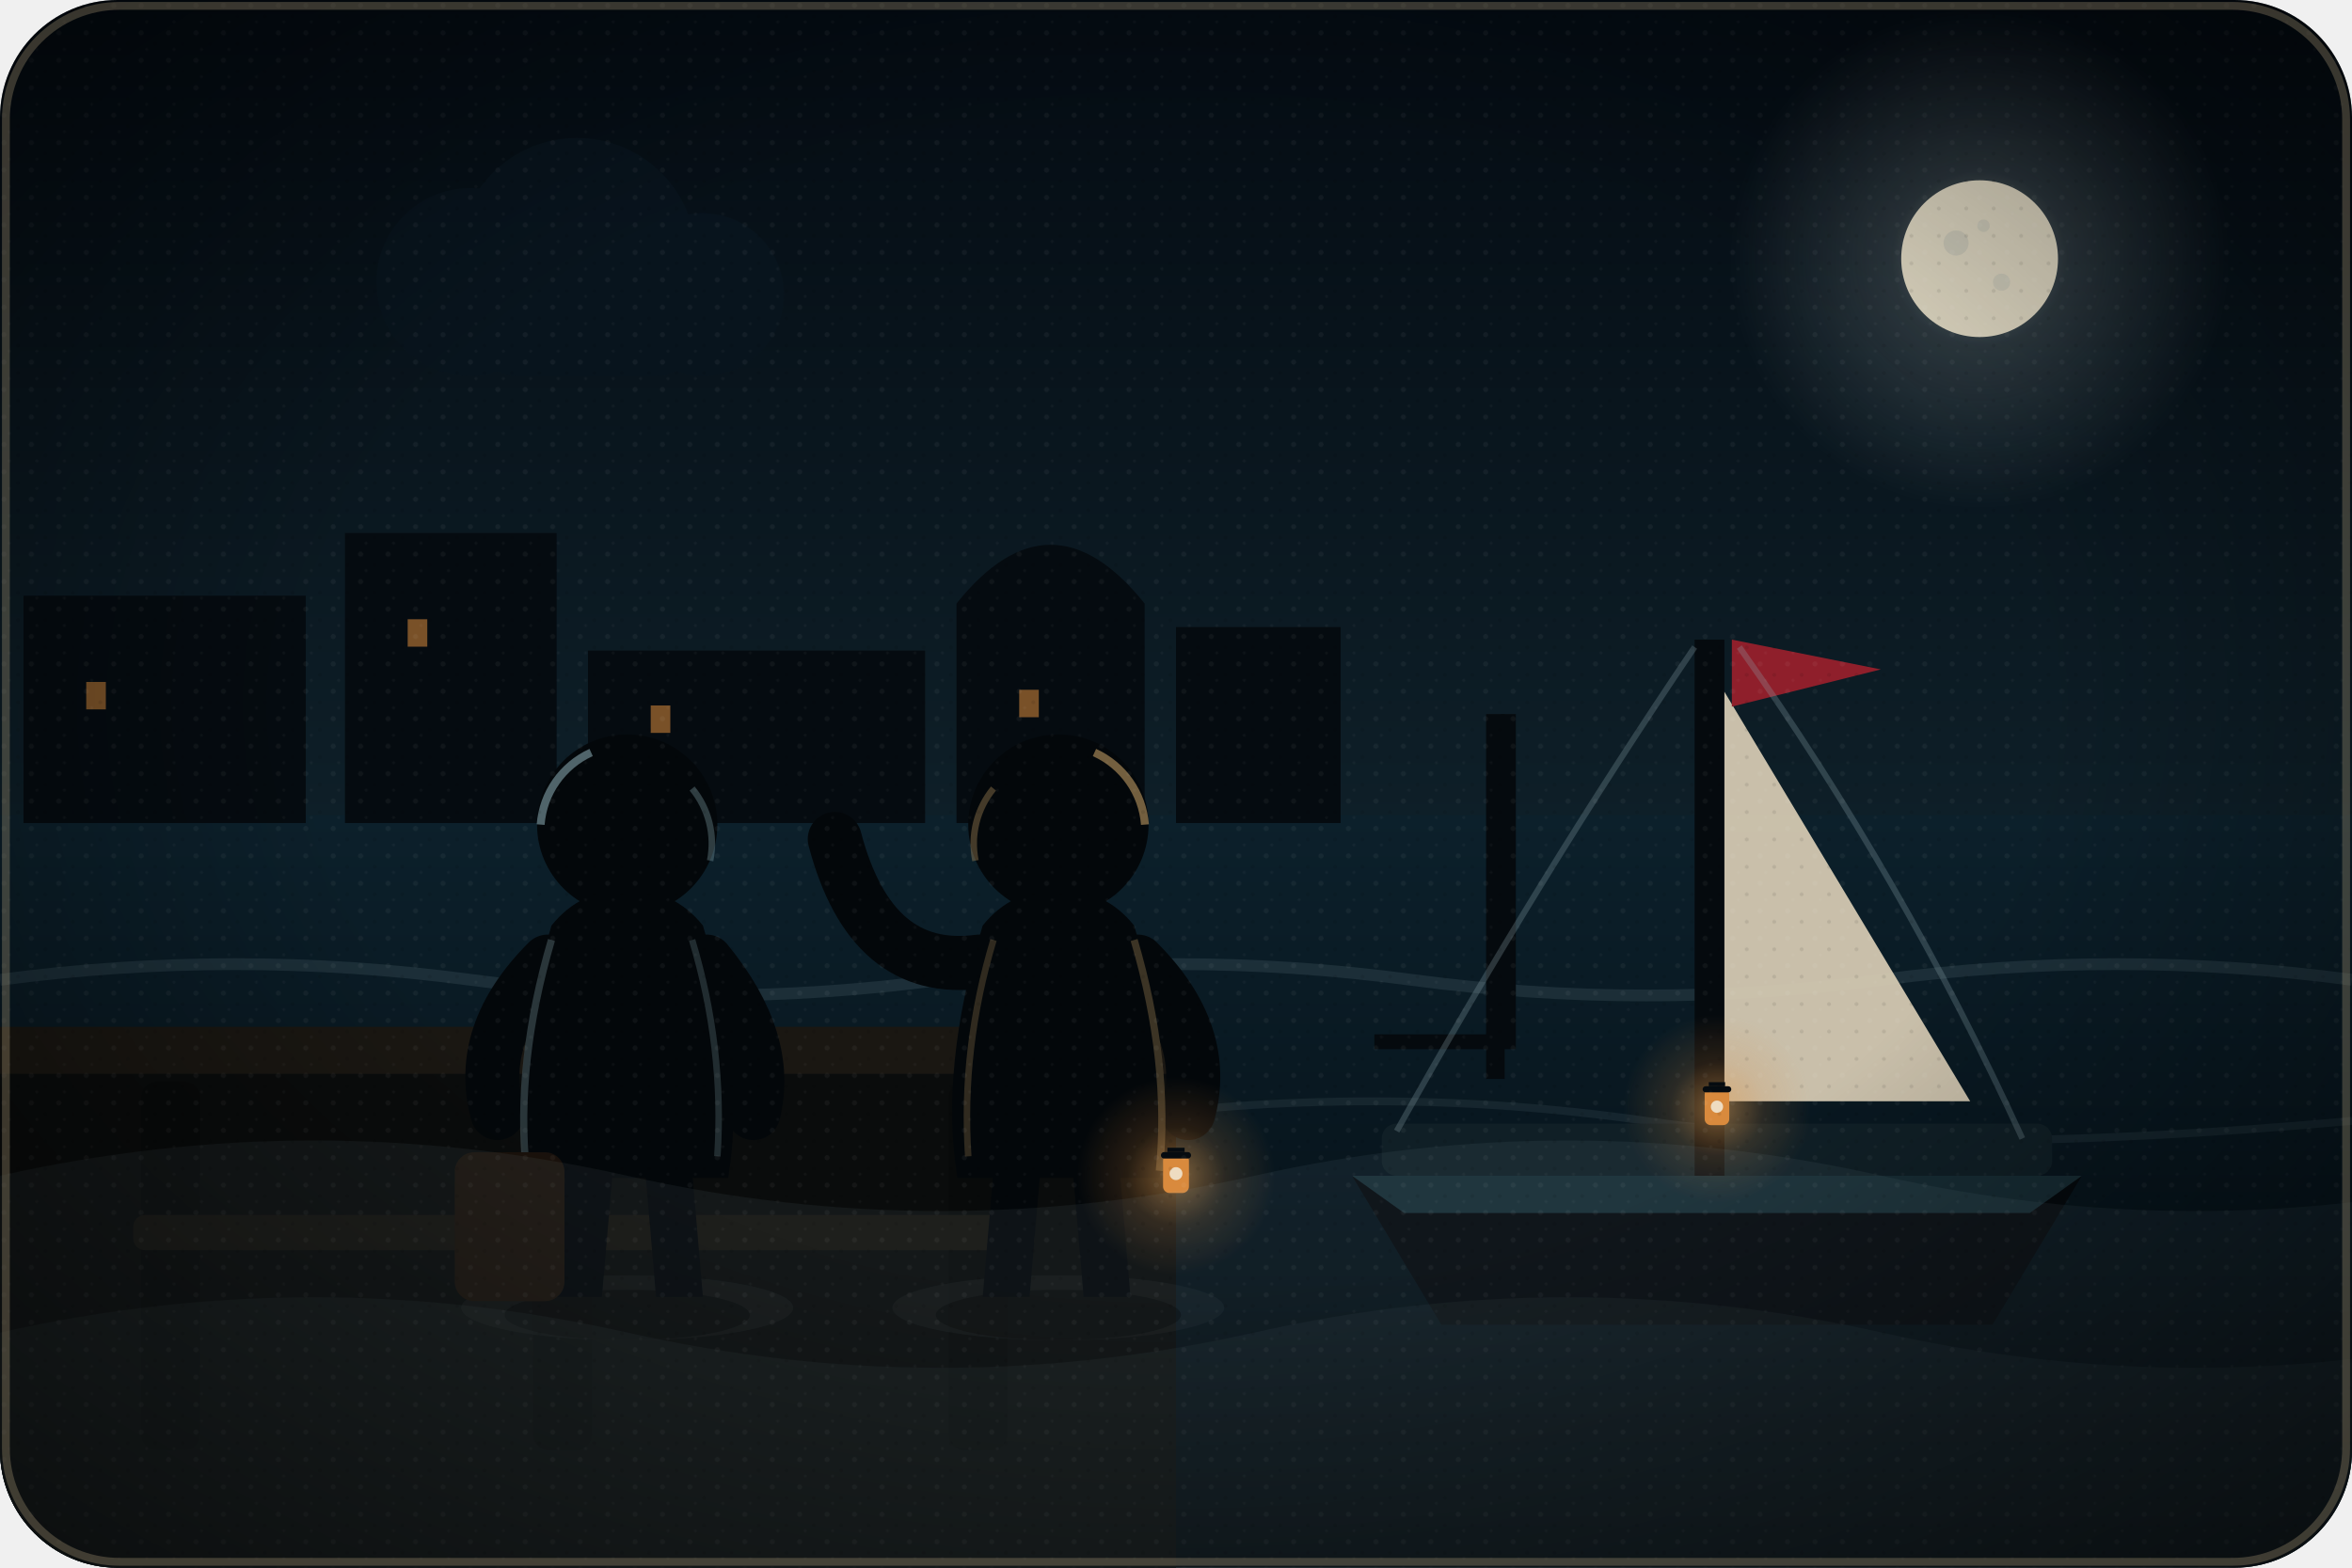
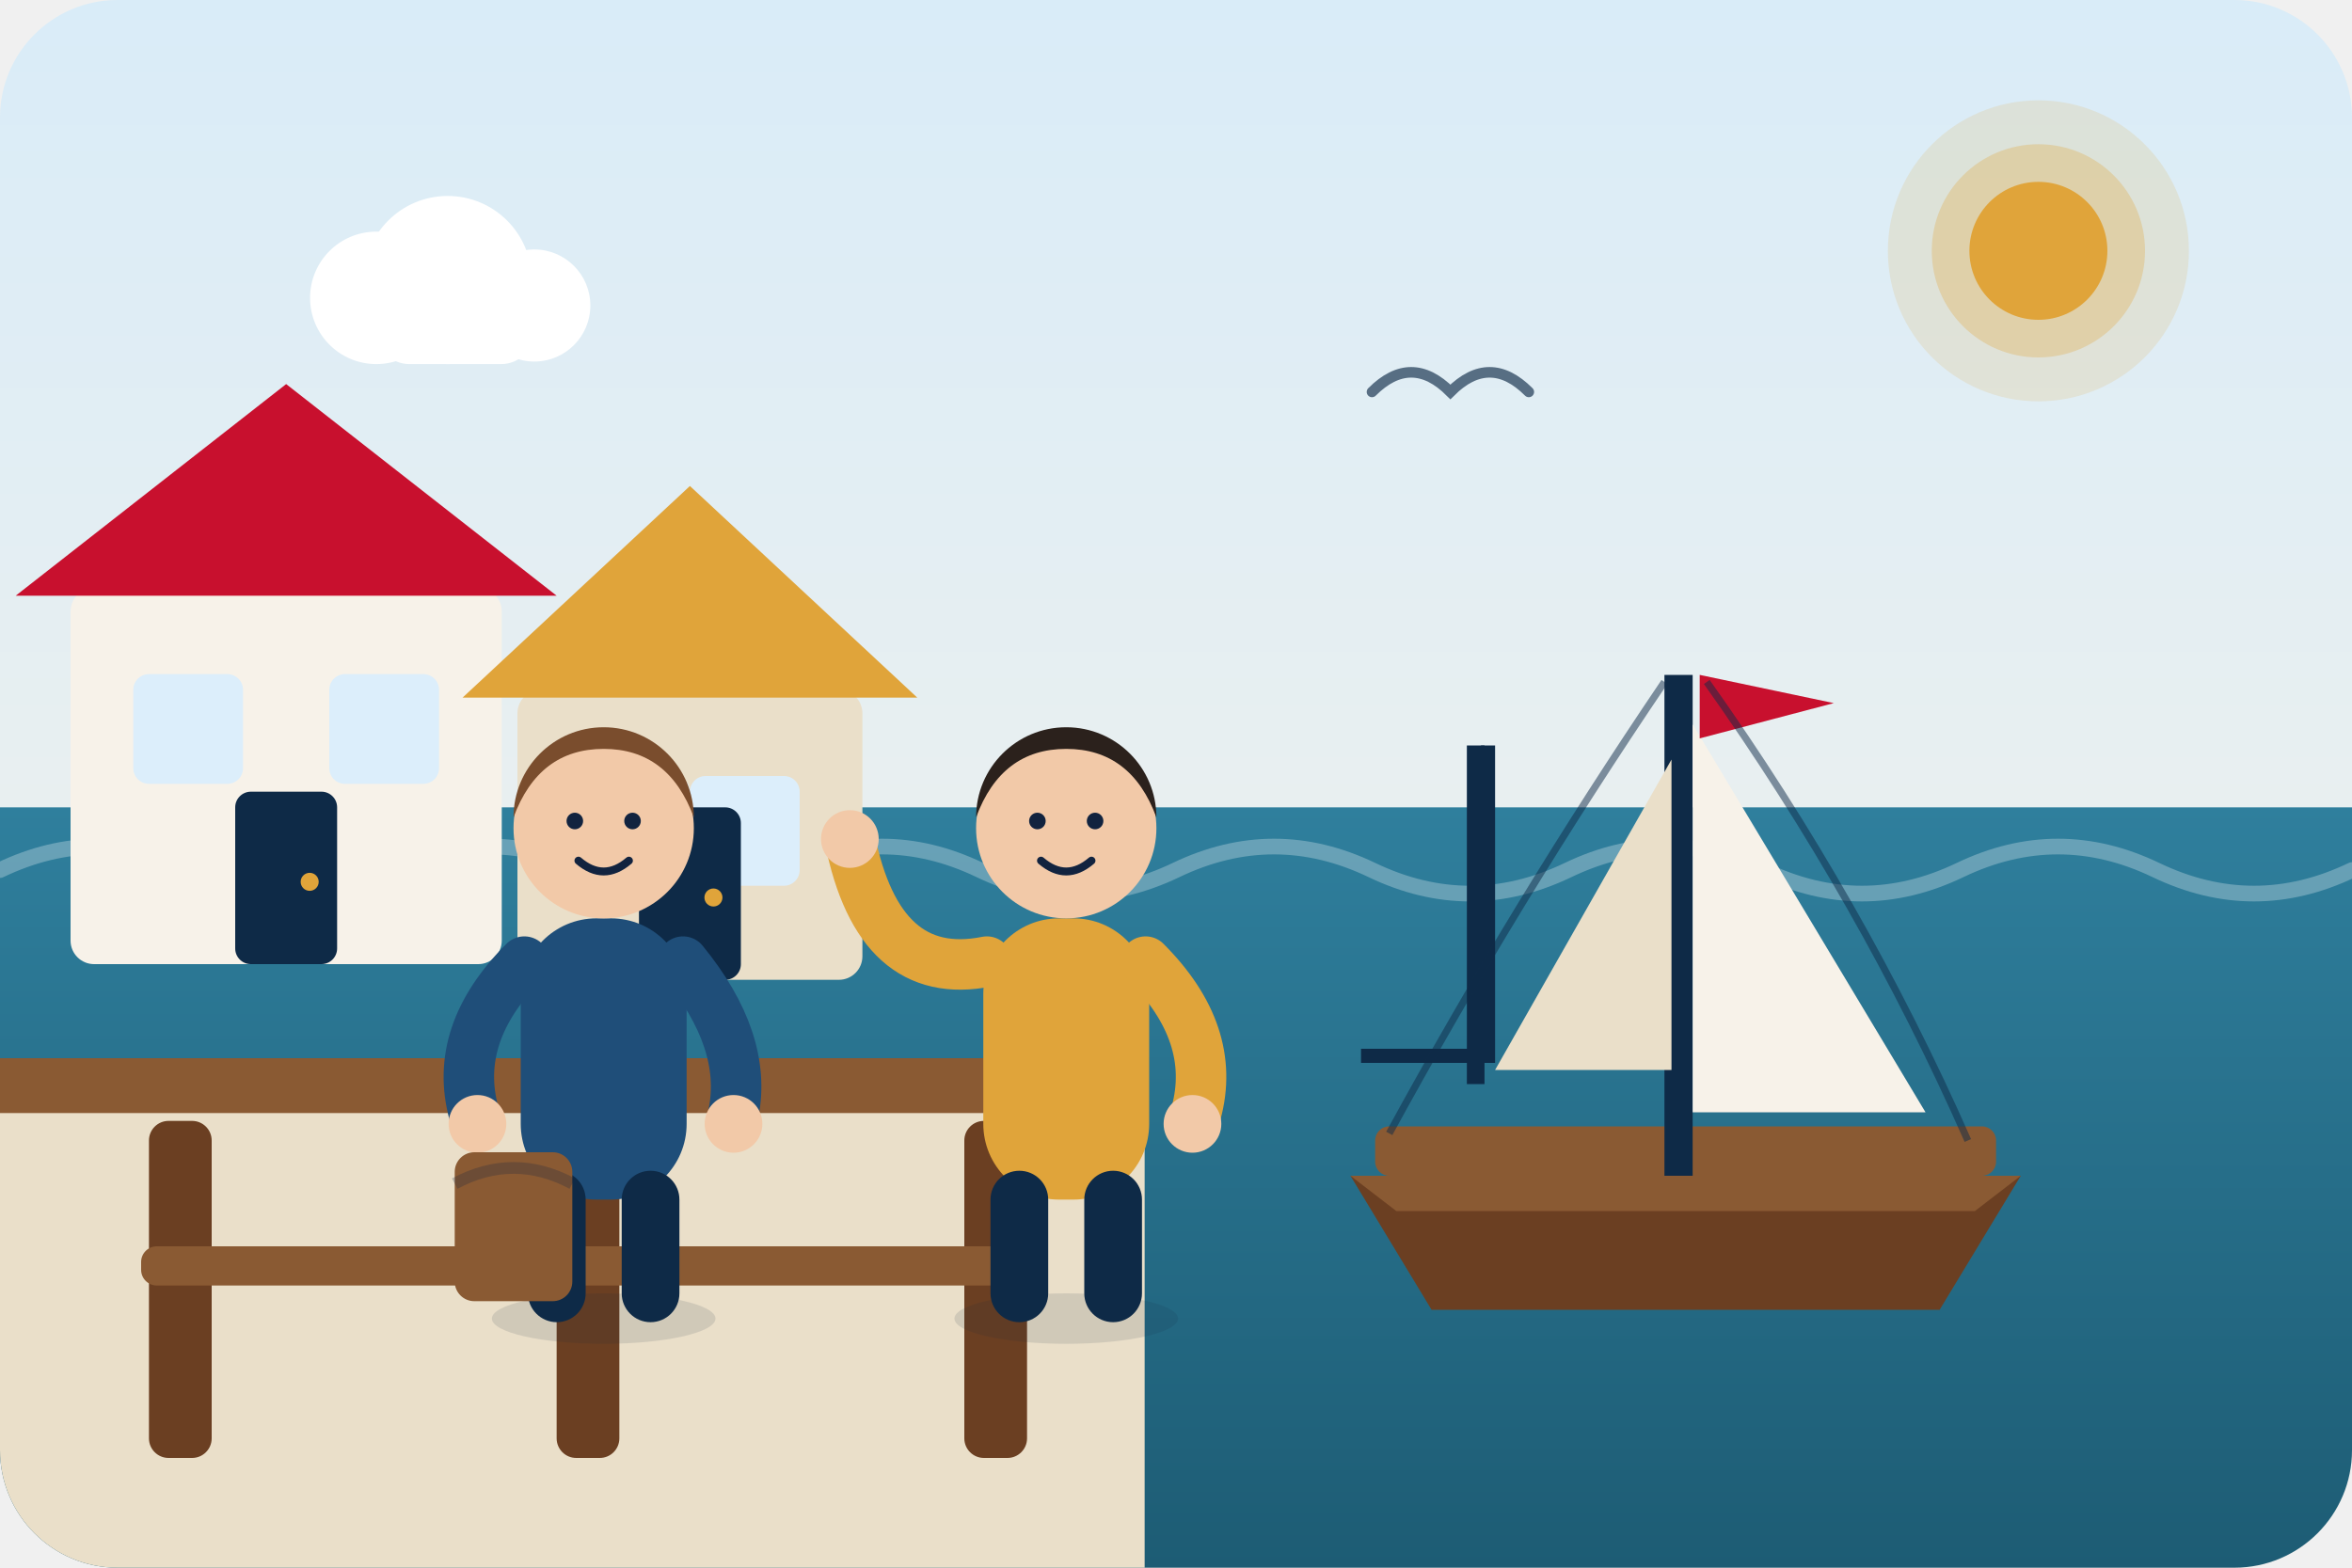
<svg xmlns="http://www.w3.org/2000/svg" viewBox="0 0 600 400" role="img" aria-labelledby="title">
  <defs>
    <linearGradient id="bg" x1="0" y1="0" x2="0" y2="1">
-       <stop offset="0" stop-color="#040b12" />
-       <stop offset="1" stop-color="#17313c" />
+       <stop offset="0" stop-color="#d9ecf8" />
+       <stop offset="1" stop-color="#f7f2e9" />
    </linearGradient>
    <linearGradient id="sea" x1="0" y1="0" x2="0" y2="1">
-       <stop offset="0" stop-color="#0c202b" />
-       <stop offset="1" stop-color="#030a0f" />
+       <stop offset="0" stop-color="#2f7f9d" />
+       <stop offset="1" stop-color="#1d5c74" />
    </linearGradient>
-     <radialGradient id="moonGlow">
-       <stop offset="0" stop-color="#f2ead8" stop-opacity=".55" />
-       <stop offset=".35" stop-color="#c9d8d9" stop-opacity=".18" />
-       <stop offset="1" stop-color="#c9d8d9" stop-opacity="0" />
-     </radialGradient>
-     <radialGradient id="warm">
-       <stop offset="0" stop-color="#e0a45a" stop-opacity=".55" />
-       <stop offset=".5" stop-color="#d98a3d" stop-opacity=".16" />
-       <stop offset="1" stop-color="#d98a3d" stop-opacity="0" />
-     </radialGradient>
-     <radialGradient id="vig" cx=".5" cy=".45" r=".76">
-       <stop offset=".48" stop-color="#000" stop-opacity="0" />
-       <stop offset="1" stop-color="#000" stop-opacity=".62" />
-     </radialGradient>
-     <pattern id="grain" width="7" height="7" patternUnits="userSpaceOnUse">
-       <circle cx="1" cy="1.4" r=".65" fill="#ffffff" opacity=".055" />
-       <circle cx="4.6" cy="4.2" r=".5" fill="#000000" opacity=".1" />
-       <circle cx="2.4" cy="5.6" r=".4" fill="#ffffff" opacity=".04" />
-     </pattern>
    <clipPath id="round">
      <rect width="600" height="400" rx="30" />
    </clipPath>
  </defs>
  <g clip-path="url(#round)">
    <rect width="600" height="400" fill="url(#bg)" />
-     <circle cx="505" cy="66" r="64" fill="url(#moonGlow)" />
-     <circle cx="505" cy="66" r="20" fill="#d9d2bd" />
-     <circle cx="499" cy="62" r="3.2" fill="#a9ada5" opacity=".35" />
-     <circle cx="510.6" cy="72" r="2.2" fill="#a9ada5" opacity=".3" />
-     <circle cx="506" cy="57.6" r="1.6" fill="#a9ada5" opacity=".3" />
-     <g transform="translate(120 72) scale(0.8)" fill="#08141d" opacity="0.85">
-       <circle cx="0" cy="0" r="30" />
-       <circle cx="34" cy="-8" r="38" />
-       <circle cx="74" cy="4" r="26" />
-       <rect x="0" y="0" width="74" height="30" rx="15" />
+     <g transform="translate(520 64) scale(0.8)">
+       <circle r="48" fill="#e0a43a" opacity=".16" />
+       <circle r="34" fill="#e0a43a" opacity=".3" />
+       <circle r="22" fill="#e0a43a" />
    </g>
-     <rect x="0" y="208" width="600" height="192" fill="url(#sea)" />
-     <path d="M0 250 q60 -8 120 0 t120 0 t120 0 t120 0 t120 0" fill="none" stroke="#8ba6ad" stroke-width="3" opacity=".14" />
-     <path d="M0 286 q70 -10 140 0 t140 0 t140 0 t180 0" fill="none" stroke="#8ba6ad" stroke-width="2" opacity=".1" />
-     <g fill="#050b10">
-       <rect x="6" y="152" width="72" height="58" />
-       <rect x="88" y="136" width="54" height="74" />
-       <rect x="150" y="166" width="86" height="44" />
-       <path d="M244 154 q24 -30 48 0 v56 h-48 Z" />
-       <rect x="300" y="160" width="42" height="50" />
+     <g transform="translate(96 76) scale(0.65)" fill="#ffffff">
+       <circle cx="0" cy="0" r="26" />
+       <circle cx="28" cy="-7" r="33" />
+       <circle cx="62" cy="3" r="22" />
+       <rect x="0" y="0" width="62" height="26" rx="13" />
    </g>
-     <g fill="#d98a3d" opacity=".55">
-       <rect x="22" y="174" width="5" height="7" />
-       <rect x="104" y="158" width="5" height="7" />
-       <rect x="166" y="180" width="5" height="7" />
-       <rect x="260" y="176" width="5" height="7" />
+     <rect x="0" y="206" width="600" height="194" fill="url(#sea)" />
+     <path d="M0 222 q25 -12 50 0 t50 0 t50 0 t50 0 t50 0 t50 0 t50 0 t50 0 t50 0 t50 0 t50 0 t50 0" fill="none" stroke="#ffffff" stroke-width="4" stroke-linecap="round" opacity="0.28" />
+     <rect x="0" y="278" width="292" height="122" fill="#eadfc9" />
+     <rect x="0" y="270" width="292" height="14" fill="#8a5a33" />
+     <rect x="38" y="286" width="16" height="86" rx="5" fill="#6b3f22" />
+     <rect x="142" y="286" width="16" height="86" rx="5" fill="#6b3f22" />
+     <rect x="246" y="286" width="16" height="86" rx="5" fill="#6b3f22" />
+     <rect x="36" y="318" width="226" height="10" rx="4" fill="#8a5a33" />
+     <g>
+       <rect x="18" y="150" width="110" height="96" rx="6" fill="#f7f2e9" />
+       <path d="M4 152 L73 98 L142 152 Z" fill="#c8102e" />
+       <rect x="34" y="172" width="28" height="28" rx="4" fill="#dceefb" />
+       <rect x="84" y="172" width="28" height="28" rx="4" fill="#dceefb" />
+       <rect x="60" y="202" width="26" height="44" rx="4" fill="#0e2a47" />
+       <circle cx="79" cy="225" r="2.3" fill="#e0a43a" />
    </g>
-     <rect x="0" y="270" width="300" height="130" fill="#0a0c0c" />
-     <rect x="0" y="262" width="300" height="12" fill="#1a1712" />
-     <rect x="36" y="276" width="15" height="94" rx="4" fill="#080a0a" />
-     <rect x="136" y="276" width="15" height="94" rx="4" fill="#080a0a" />
-     <rect x="242" y="276" width="15" height="94" rx="4" fill="#080a0a" />
-     <rect x="34" y="310" width="230" height="9" rx="3" fill="#15130f" />
-     <g transform="translate(438 300) scale(0.95) rotate(0)">
-       <path d="M-98 0 L98 0 L74 40 L-74 40 Z" fill="#050a0e" />
-       <path d="M-98 0 L98 0 L84 10 L-84 10 Z" fill="#172c34" />
-       <rect x="-90" y="-14" width="180" height="14" rx="4" fill="#101f26" />
-       <rect x="-6" y="-144" width="8" height="144" fill="#050a0e" />
-       <rect x="-62" y="-124" width="5" height="98" fill="#050a0e" />
-       <path d="M2 -130 L2 -20 L68 -20 Z" fill="#d9cdb5" opacity=".92" />
-       <path d="M-56 -124 L-56 -36 L-92 -36" fill="none" stroke="#050a0e" stroke-width="4" />
-       <path d="M4 -144 L44 -136 L4 -126 Z" fill="#8f1f2b" />
-       <path d="M6 -142 Q50 -80 82 -10" fill="none" stroke="#8ba6ad" stroke-width="1.6" opacity=".28" />
-       <path d="M-6 -142 Q-48 -80 -86 -12" fill="none" stroke="#8ba6ad" stroke-width="1.6" opacity=".28" />
-       <g transform="translate(0 -18) scale(0.55)">
-         <circle r="46" fill="url(#warm)" />
-         <path d="M-4 -12 h8" stroke="#050b10" stroke-width="2" />
-         <rect x="-6" y="-10" width="12" height="18" rx="3" fill="#d98a3d" />
-         <rect x="-7" y="-11" width="14" height="3" rx="1.5" fill="#050b10" />
-         <circle cx="0" cy="-1" r="3" fill="#f2ead8" opacity=".85" />
-       </g>
+     <g>
+       <rect x="132" y="176" width="88" height="74" rx="6" fill="#eadfc9" />
+       <path d="M118 178 L176 124 L234 178 Z" fill="#e0a43a" />
+       <rect x="148" y="198" width="28" height="28" rx="4" fill="#dceefb" />
+       <rect x="176" y="198" width="28" height="28" rx="4" fill="#dceefb" />
+       <rect x="163" y="206" width="26" height="44" rx="4" fill="#0e2a47" />
+       <circle cx="182" cy="229" r="2.3" fill="#e0a43a" />
    </g>
-     <g transform="translate(160 330) scale(0.92 0.92)">
-       <ellipse cx="0" cy="4" rx="46" ry="9" fill="#8ba6ad" opacity=".055" />
-       <ellipse cx="0" cy="6" rx="34" ry="7" fill="#000" opacity=".4" />
-       <path d="M-21 -102 q-12 40 -7 70 h56 q5 -30 -7 -70 q-8 -10 -21 -10 q-13 0 -21 10 Z" fill="#03070a" />
-       <path d="M-17 -34 l-3 35 h13 l3 -35 Z" fill="#03070a" />
-       <path d="M5 -34 l3 35 h13 l-3 -35 Z" fill="#03070a" />
-       <path d="M-22 -92 q-20 20 -14 42" fill="none" stroke="#03070a" stroke-width="15" stroke-linecap="round" />
-       <path d="M22 -92 q18 22 13 42" fill="none" stroke="#03070a" stroke-width="15" stroke-linecap="round" />
-       <circle cx="0" cy="-130" r="25" fill="#03070a" />
-       <path d="M-24 -130 A24 24 0 0 1 -10 -150" fill="none" stroke="#8fb0b8" stroke-width="2.2" opacity=".55" />
-       <path d="M18 -140 A24 24 0 0 1 23 -120" fill="none" stroke="#8fb0b8" stroke-width="1.8" opacity=".32" />
-       <path d="M-21 -98 q-10 34 -7 64" fill="none" stroke="#8fb0b8" stroke-width="2" opacity=".28" />
-       <path d="M18 -98 q9 30 7 60" fill="none" stroke="#8fb0b8" stroke-width="1.8" opacity=".22" />
+     <g transform="translate(430 300) scale(0.9) rotate(0)">
+       <path d="M-95 0 L95 0 L72 38 L-72 38 Z" fill="#6b3f22" />
+       <path d="M-95 0 L95 0 L82 10 L-82 10 Z" fill="#8a5a33" />
+       <rect x="-88" y="-14" width="176" height="14" rx="4" fill="#8a5a33" />
+       <rect x="-6" y="-142" width="8" height="142" fill="#0e2a47" />
+       <rect x="-62" y="-122" width="5" height="96" fill="#0e2a47" />
+       <path d="M2 -128 L2 -18 L68 -18 Z" fill="#f7f2e9" />
+       <path d="M-4 -118 L-4 -30 L-54 -30 Z" fill="#eadfc9" />
+       <path d="M-56 -122 L-56 -34 L-92 -34" fill="none" stroke="#0e2a47" stroke-width="4" />
+       <path d="M4 -142 L42 -134 L4 -124 Z" fill="#c8102e" />
+       <path d="M6 -140 Q50 -78 80 -10" fill="none" stroke="#0e2a47" stroke-width="2" opacity=".5" />
+       <path d="M-6 -140 Q-48 -78 -84 -12" fill="none" stroke="#0e2a47" stroke-width="2" opacity=".5" />
    </g>
-     <g transform="translate(270 330) scale(-0.92 0.92)">
-       <ellipse cx="0" cy="4" rx="46" ry="9" fill="#8ba6ad" opacity=".055" />
-       <ellipse cx="0" cy="6" rx="34" ry="7" fill="#000" opacity=".4" />
-       <path d="M-21 -102 q-12 40 -7 70 h56 q5 -30 -7 -70 q-8 -10 -21 -10 q-13 0 -21 10 Z" fill="#03070a" />
-       <path d="M-17 -34 l-3 35 h13 l3 -35 Z" fill="#03070a" />
-       <path d="M5 -34 l3 35 h13 l-3 -35 Z" fill="#03070a" />
-       <path d="M-22 -92 q-20 20 -14 42" fill="none" stroke="#03070a" stroke-width="15" stroke-linecap="round" />
-       <path d="M22 -92 q30 4 40 -34" fill="none" stroke="#03070a" stroke-width="15" stroke-linecap="round" />
-       <circle cx="0" cy="-130" r="25" fill="#03070a" />
-       <path d="M-24 -130 A24 24 0 0 1 -10 -150" fill="none" stroke="#d0a86a" stroke-width="2.2" opacity=".55" />
-       <path d="M18 -140 A24 24 0 0 1 23 -120" fill="none" stroke="#d0a86a" stroke-width="1.8" opacity=".32" />
-       <path d="M-21 -98 q-10 34 -7 64" fill="none" stroke="#d0a86a" stroke-width="2" opacity=".28" />
-       <path d="M18 -98 q9 30 7 60" fill="none" stroke="#d0a86a" stroke-width="1.8" opacity=".22" />
+     <g transform="translate(154 330) scale(0.92 0.92)">
+       <ellipse cx="0" cy="7" rx="31" ry="7" fill="#12233f" opacity=".12" />
+       <rect x="-23" y="-104" width="46" height="78" rx="21" fill="#1f4e79" />
+       <rect x="-21" y="-34" width="16" height="42" rx="8" fill="#0e2a47" />
+       <rect x="5" y="-34" width="16" height="42" rx="8" fill="#0e2a47" />
+       <path d="M-22 -92 q-20 20 -14 42" fill="none" stroke="#1f4e79" stroke-width="14" stroke-linecap="round" />
+       <circle cx="-35" cy="-47" r="8" fill="#f2c9a8" />
+       <path d="M22 -92 q18 22 14 42" fill="none" stroke="#1f4e79" stroke-width="14" stroke-linecap="round" />
+       <circle cx="36" cy="-47" r="8" fill="#f2c9a8" />
+       <circle cx="0" cy="-129" r="25" fill="#f2c9a8" />
+       <path d="M-25 -132 a25 25 0 0 1 50 0 q-7 -19 -25 -19 q-18 0 -25 19" fill="#7a4d2d" />
+       <circle cx="-8" cy="-131" r="2.3" fill="#12233f" />
+       <circle cx="8" cy="-131" r="2.3" fill="#12233f" />
+       <path d="M-7 -120 q7 6 14 0" fill="none" stroke="#12233f" stroke-width="2.2" stroke-linecap="round" />
    </g>
-     <g transform="translate(300 300) scale(0.55)">
-       <circle r="46" fill="url(#warm)" />
-       <path d="M-4 -12 h8" stroke="#050b10" stroke-width="2" />
-       <rect x="-6" y="-10" width="12" height="18" rx="3" fill="#d98a3d" />
-       <rect x="-7" y="-11" width="14" height="3" rx="1.5" fill="#050b10" />
-       <circle cx="0" cy="-1" r="3" fill="#f2ead8" opacity=".85" />
+     <g transform="translate(272 330) scale(-0.92 0.92)">
+       <ellipse cx="0" cy="7" rx="31" ry="7" fill="#12233f" opacity=".12" />
+       <rect x="-23" y="-104" width="46" height="78" rx="21" fill="#e0a43a" />
+       <rect x="-21" y="-34" width="16" height="42" rx="8" fill="#0e2a47" />
+       <rect x="5" y="-34" width="16" height="42" rx="8" fill="#0e2a47" />
+       <path d="M-22 -92 q-20 20 -14 42" fill="none" stroke="#e0a43a" stroke-width="14" stroke-linecap="round" />
+       <circle cx="-35" cy="-47" r="8" fill="#f2c9a8" />
+       <path d="M22 -92 q30 6 38 -34" fill="none" stroke="#e0a43a" stroke-width="14" stroke-linecap="round" />
+       <circle cx="60" cy="-126" r="8" fill="#f2c9a8" />
+       <circle cx="0" cy="-129" r="25" fill="#f2c9a8" />
+       <path d="M-25 -132 a25 25 0 0 1 50 0 q-7 -19 -25 -19 q-18 0 -25 19" fill="#2b211c" />
+       <circle cx="-8" cy="-131" r="2.3" fill="#12233f" />
+       <circle cx="8" cy="-131" r="2.3" fill="#12233f" />
+       <path d="M-7 -120 q7 6 14 0" fill="none" stroke="#12233f" stroke-width="2.2" stroke-linecap="round" />
    </g>
-     <rect x="116" y="294" width="28" height="38" rx="5" fill="#1a120c" />
-     <path d="M0 300 q80 -18 160 0 t160 0 t160 0 t160 0 v100 H0 Z" fill="#8ba6ad" opacity="0.08" />
-     <path d="M0 340 q80 -18 160 0 t160 0 t160 0 t160 0 v60 H0 Z" fill="#8ba6ad" opacity="0.06" />
-     <rect width="600" height="400" fill="url(#grain)" opacity=".8" />
-     <rect width="600" height="400" fill="url(#vig)" />
-     <rect x="1.5" y="1.5" width="597" height="397" rx="29" fill="none" stroke="#c4b08a" stroke-opacity=".28" stroke-width="2" />
+     <rect x="116" y="294" width="30" height="38" rx="5" fill="#8a5a33" />
+     <path d="M116 302 q15 -8 30 0" fill="none" stroke="#12233f" stroke-width="3" opacity=".25" />
+     <path d="M350 100 q10 -10 20 0 q10 -10 20 0" fill="none" stroke="#0e2a47" stroke-width="2.7" stroke-linecap="round" opacity=".65" />
  </g>
</svg>
